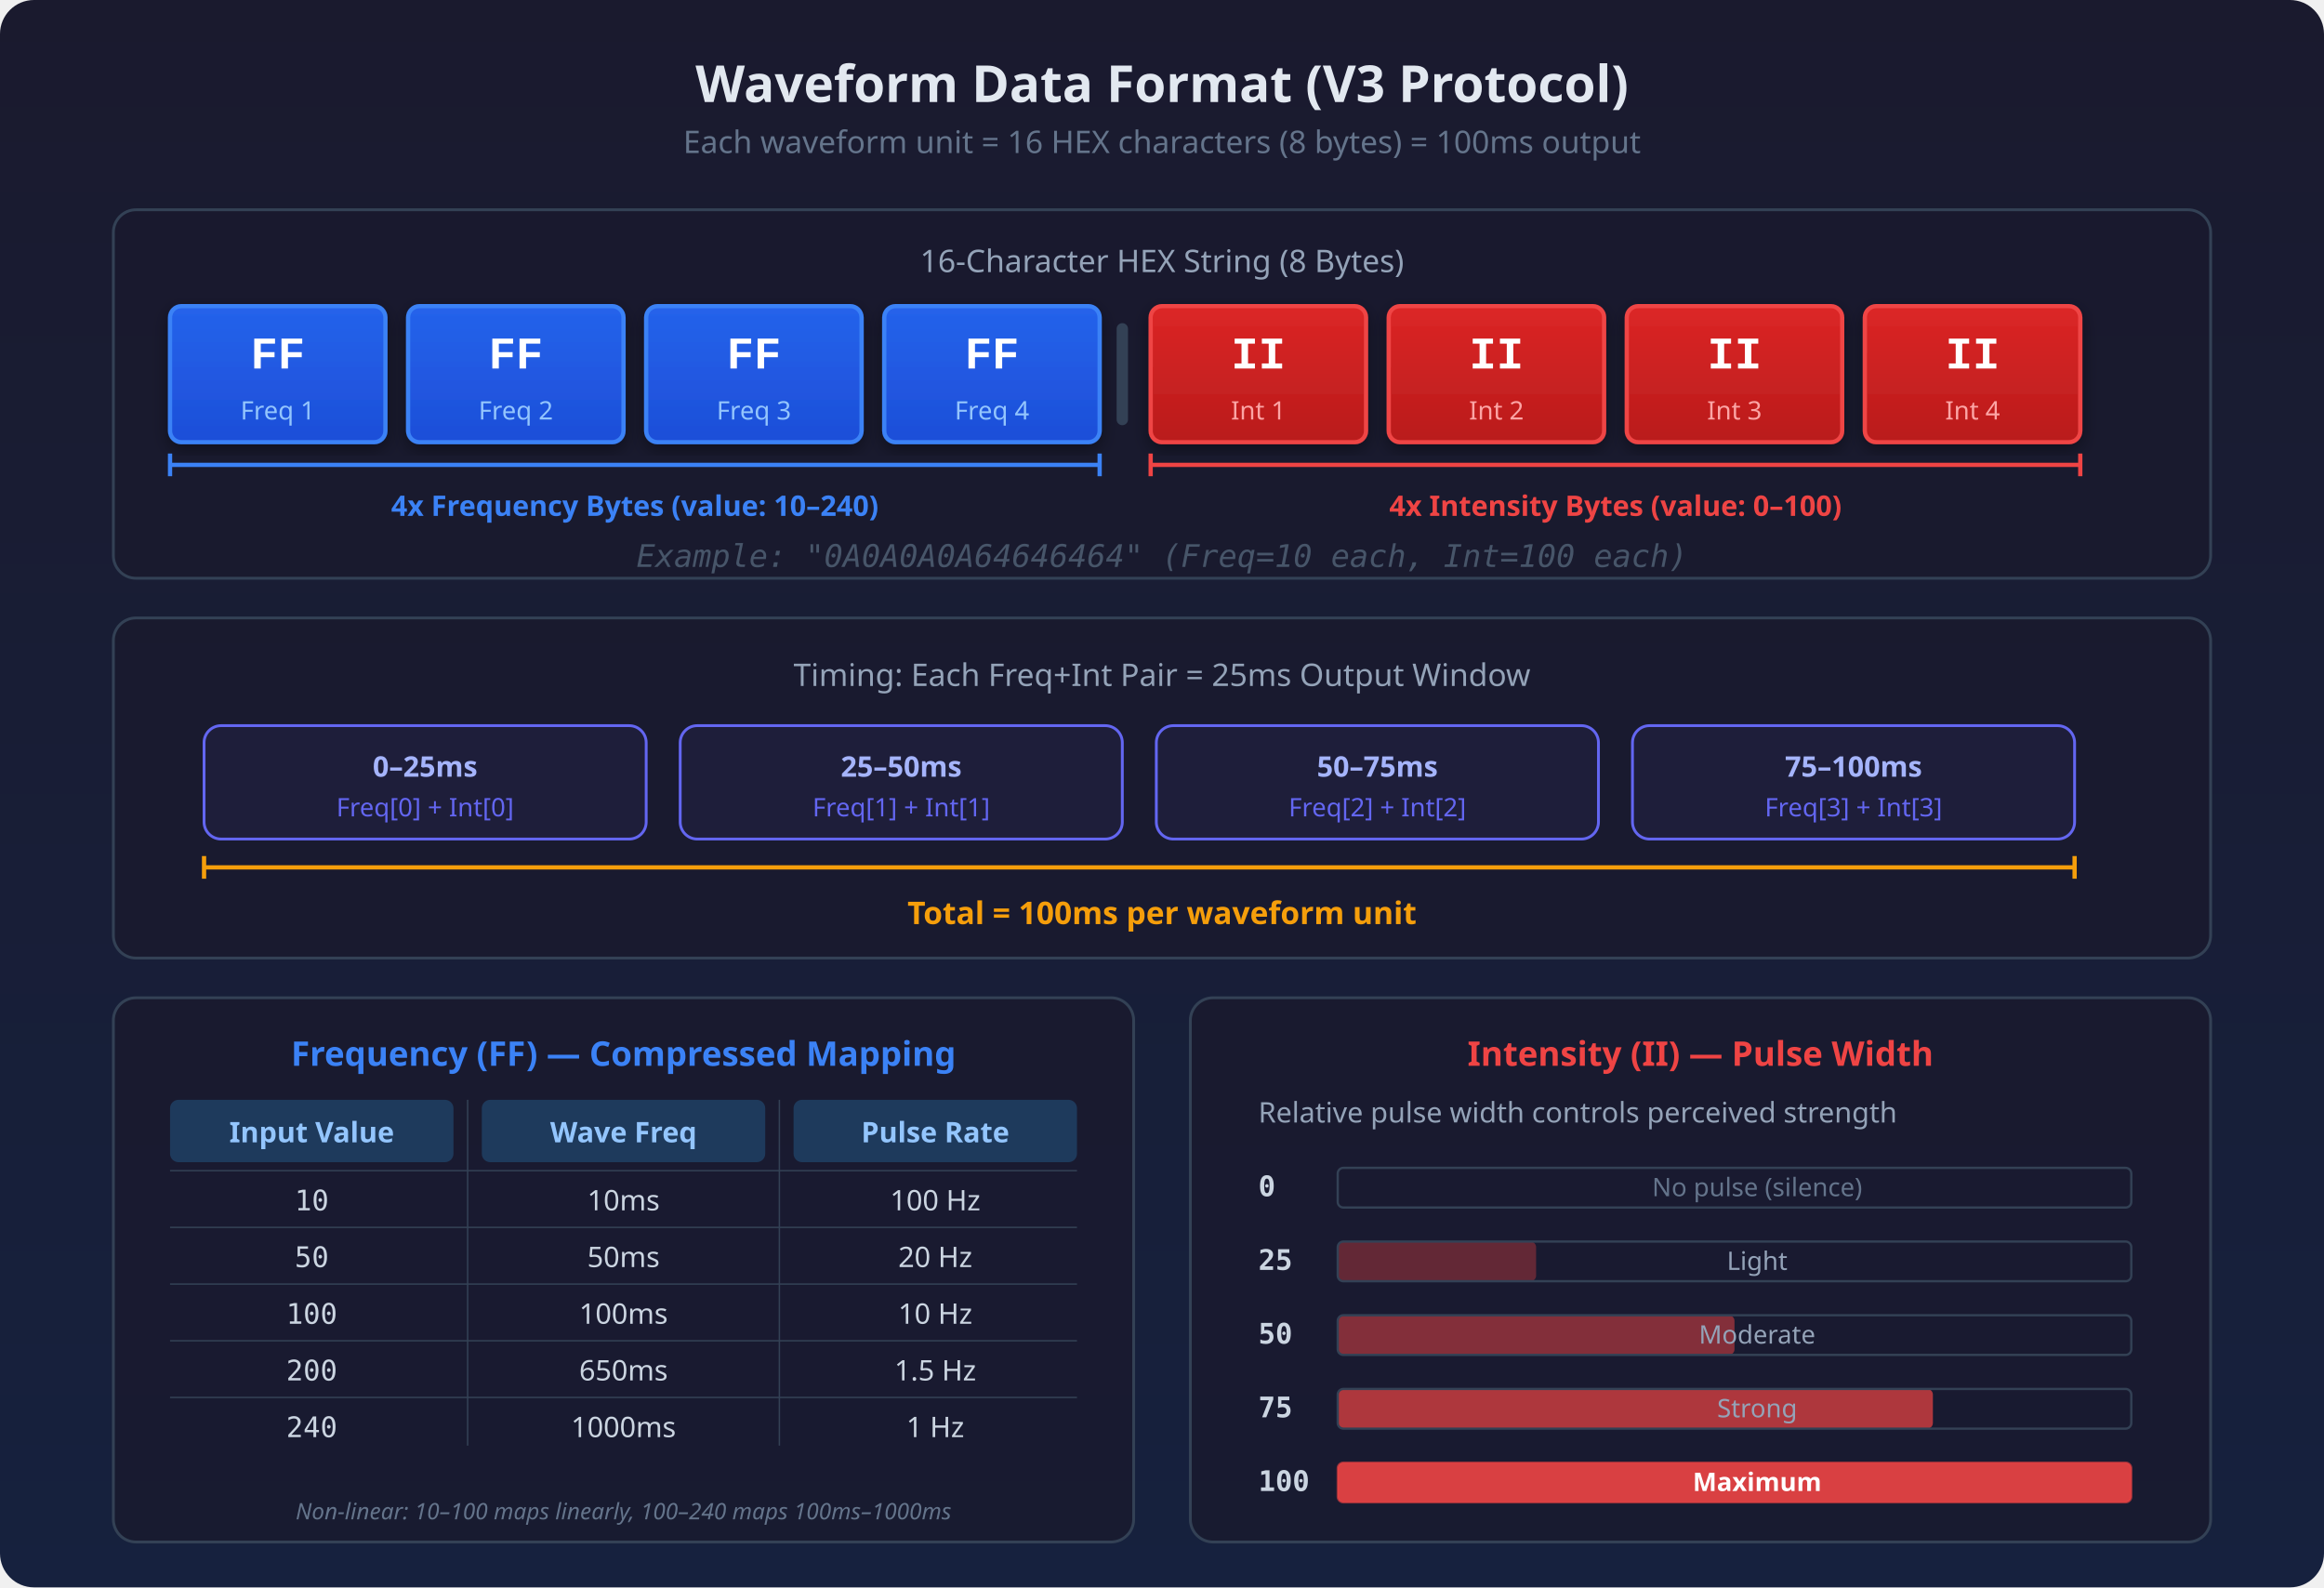
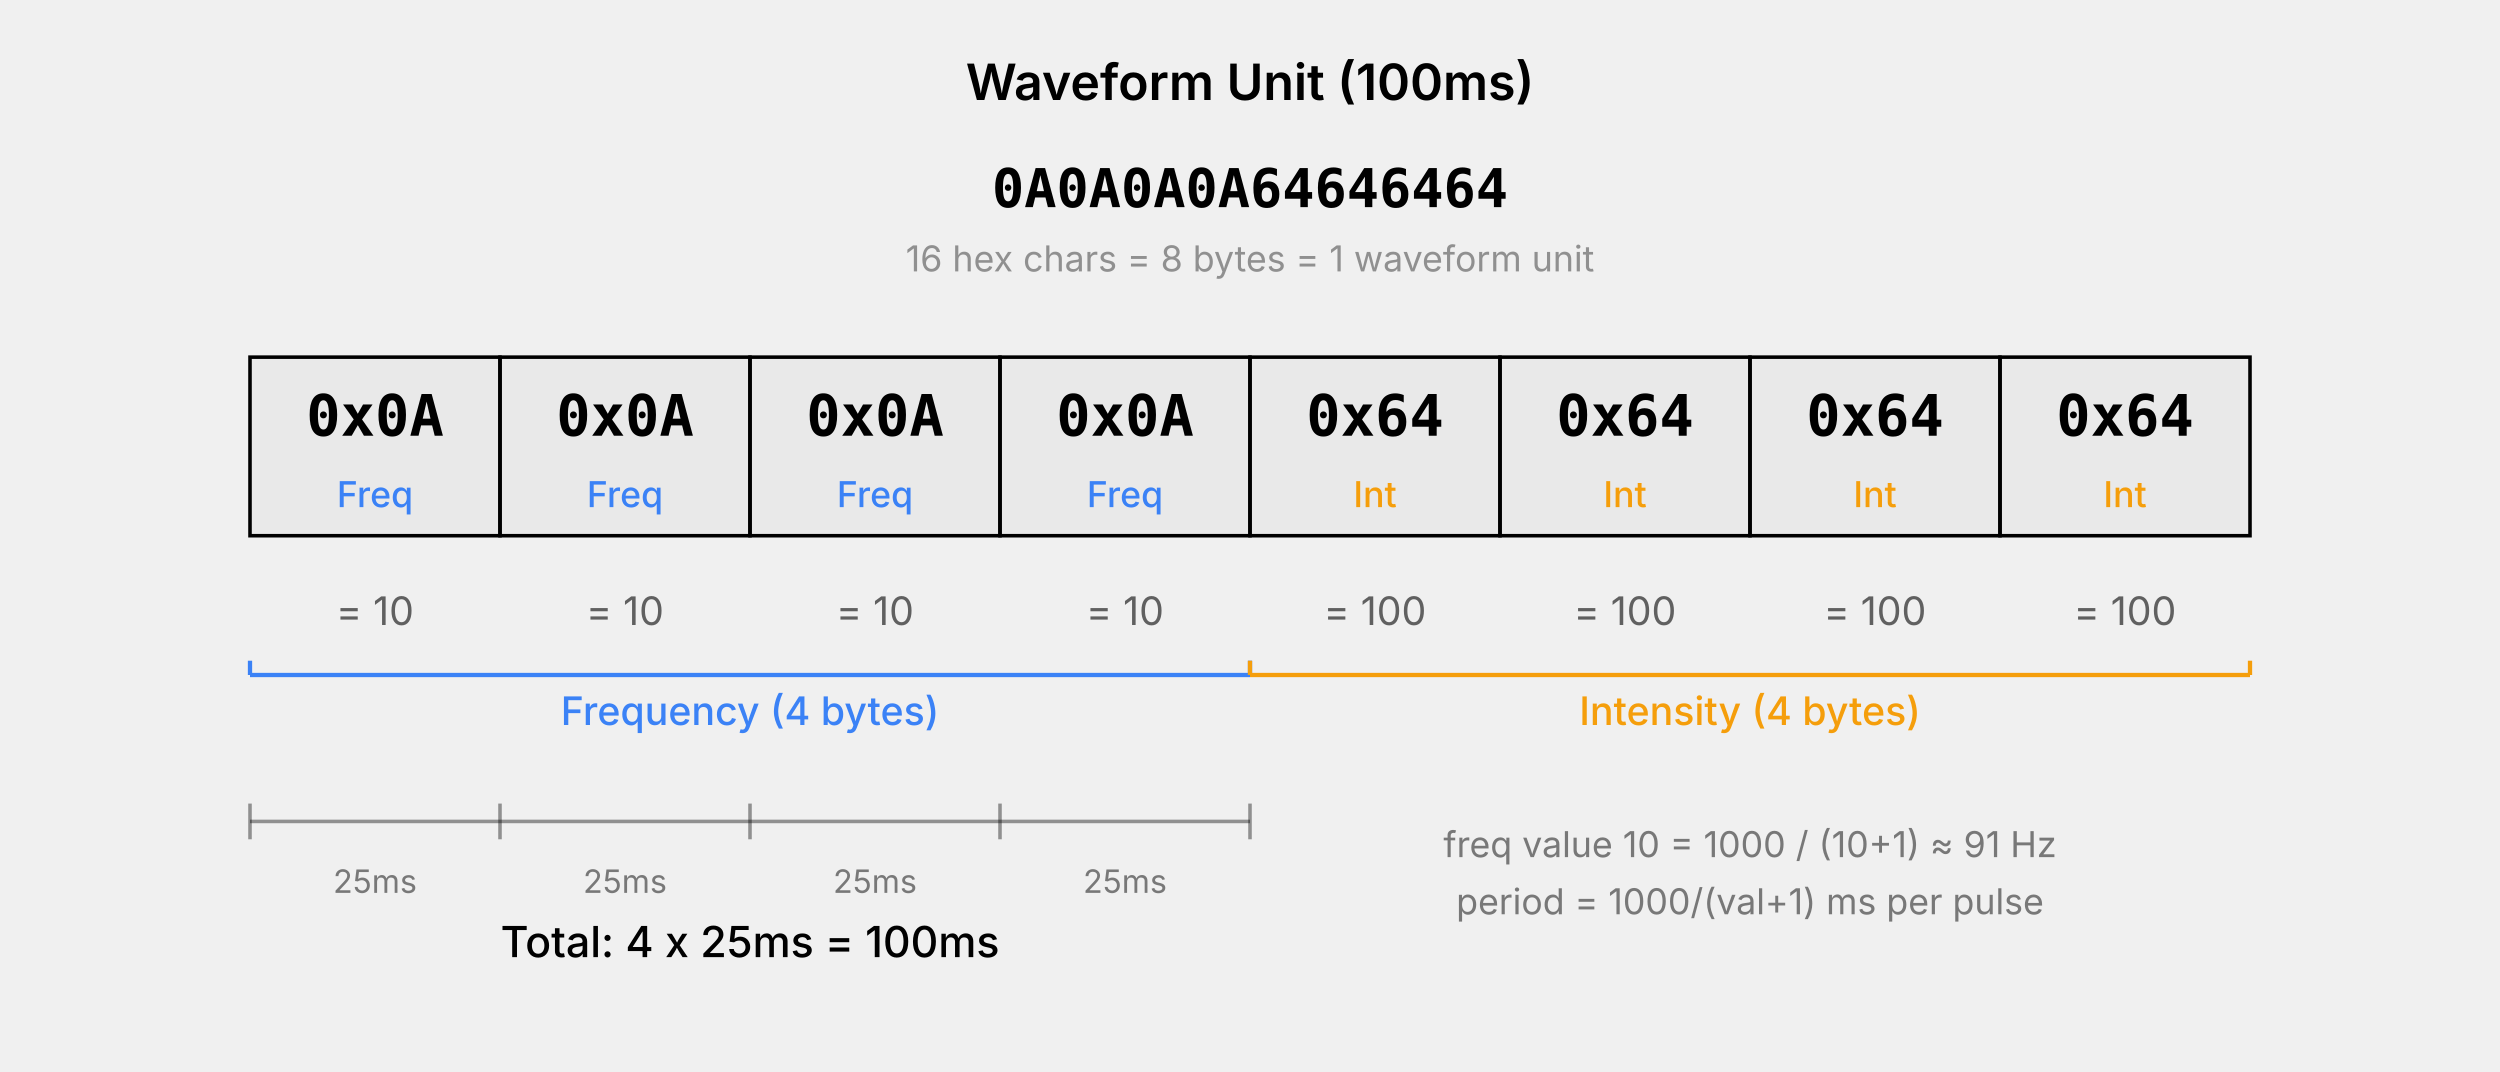
- <svg xmlns="http://www.w3.org/2000/svg" viewBox="0 0 820 560" font-family="'Segoe UI', system-ui, -apple-system, sans-serif">
-   <defs>
-     <linearGradient id="bgGrad" x1="0" y1="0" x2="0" y2="1">
-       <stop offset="0%" stop-color="#1a1a2e" />
-       <stop offset="100%" stop-color="#16213e" />
-     </linearGradient>
-     <linearGradient id="freqGrad" x1="0" y1="0" x2="0" y2="1">
-       <stop offset="0%" stop-color="#2563eb" />
-       <stop offset="100%" stop-color="#1d4ed8" />
-     </linearGradient>
-     <linearGradient id="intGrad" x1="0" y1="0" x2="0" y2="1">
-       <stop offset="0%" stop-color="#dc2626" />
-       <stop offset="100%" stop-color="#b91c1c" />
-     </linearGradient>
-     <filter id="shadow">
-       <feDropShadow dx="0" dy="2" stdDeviation="3" flood-color="#000" flood-opacity="0.4" />
-     </filter>
-     <filter id="glow">
-       <feGaussianBlur stdDeviation="1.5" result="blur" />
-       <feMerge>
-         <feMergeNode in="blur" />
-         <feMergeNode in="SourceGraphic" />
-       </feMerge>
-     </filter>
-   </defs>
-   <rect width="820" height="560" fill="url(#bgGrad)" rx="12" />
-   <text x="410" y="36" text-anchor="middle" fill="#e2e8f0" font-size="18" font-weight="600">Waveform Data Format (V3 Protocol)</text>
-   <text x="410" y="54" text-anchor="middle" fill="#64748b" font-size="11">Each waveform unit = 16 HEX characters (8 bytes) = 100ms output</text>
-   <rect x="40" y="74" width="740" height="130" rx="8" fill="#1a1a2e" fill-opacity="0.8" stroke="#334155" stroke-width="1" />
-   <text x="410" y="96" text-anchor="middle" fill="#94a3b8" font-size="11" font-weight="500">16-Character HEX String (8 Bytes)</text>
-   <rect x="60" y="108" width="76" height="48" rx="4" fill="url(#freqGrad)" stroke="#3b82f6" stroke-width="1.5" filter="url(#shadow)" />
-   <text x="98" y="130" text-anchor="middle" fill="#fff" font-size="16" font-weight="700" font-family="'Consolas', 'Courier New', monospace">FF</text>
-   <text x="98" y="148" text-anchor="middle" fill="#93c5fd" font-size="9">Freq 1</text>
-   <rect x="144" y="108" width="76" height="48" rx="4" fill="url(#freqGrad)" stroke="#3b82f6" stroke-width="1.5" filter="url(#shadow)" />
-   <text x="182" y="130" text-anchor="middle" fill="#fff" font-size="16" font-weight="700" font-family="'Consolas', 'Courier New', monospace">FF</text>
-   <text x="182" y="148" text-anchor="middle" fill="#93c5fd" font-size="9">Freq 2</text>
-   <rect x="228" y="108" width="76" height="48" rx="4" fill="url(#freqGrad)" stroke="#3b82f6" stroke-width="1.5" filter="url(#shadow)" />
-   <text x="266" y="130" text-anchor="middle" fill="#fff" font-size="16" font-weight="700" font-family="'Consolas', 'Courier New', monospace">FF</text>
-   <text x="266" y="148" text-anchor="middle" fill="#93c5fd" font-size="9">Freq 3</text>
-   <rect x="312" y="108" width="76" height="48" rx="4" fill="url(#freqGrad)" stroke="#3b82f6" stroke-width="1.5" filter="url(#shadow)" />
-   <text x="350" y="130" text-anchor="middle" fill="#fff" font-size="16" font-weight="700" font-family="'Consolas', 'Courier New', monospace">FF</text>
-   <text x="350" y="148" text-anchor="middle" fill="#93c5fd" font-size="9">Freq 4</text>
-   <rect x="394" y="114" width="4" height="36" rx="2" fill="#334155" />
-   <rect x="406" y="108" width="76" height="48" rx="4" fill="url(#intGrad)" stroke="#ef4444" stroke-width="1.5" filter="url(#shadow)" />
-   <text x="444" y="130" text-anchor="middle" fill="#fff" font-size="16" font-weight="700" font-family="'Consolas', 'Courier New', monospace">II</text>
-   <text x="444" y="148" text-anchor="middle" fill="#fca5a5" font-size="9">Int 1</text>
-   <rect x="490" y="108" width="76" height="48" rx="4" fill="url(#intGrad)" stroke="#ef4444" stroke-width="1.5" filter="url(#shadow)" />
-   <text x="528" y="130" text-anchor="middle" fill="#fff" font-size="16" font-weight="700" font-family="'Consolas', 'Courier New', monospace">II</text>
-   <text x="528" y="148" text-anchor="middle" fill="#fca5a5" font-size="9">Int 2</text>
-   <rect x="574" y="108" width="76" height="48" rx="4" fill="url(#intGrad)" stroke="#ef4444" stroke-width="1.5" filter="url(#shadow)" />
-   <text x="612" y="130" text-anchor="middle" fill="#fff" font-size="16" font-weight="700" font-family="'Consolas', 'Courier New', monospace">II</text>
-   <text x="612" y="148" text-anchor="middle" fill="#fca5a5" font-size="9">Int 3</text>
-   <rect x="658" y="108" width="76" height="48" rx="4" fill="url(#intGrad)" stroke="#ef4444" stroke-width="1.5" filter="url(#shadow)" />
-   <text x="696" y="130" text-anchor="middle" fill="#fff" font-size="16" font-weight="700" font-family="'Consolas', 'Courier New', monospace">II</text>
-   <text x="696" y="148" text-anchor="middle" fill="#fca5a5" font-size="9">Int 4</text>
-   <line x1="60" y1="164" x2="388" y2="164" stroke="#3b82f6" stroke-width="1.5" />
-   <line x1="60" y1="160" x2="60" y2="168" stroke="#3b82f6" stroke-width="1.5" />
-   <line x1="388" y1="160" x2="388" y2="168" stroke="#3b82f6" stroke-width="1.5" />
-   <text x="224" y="182" text-anchor="middle" fill="#3b82f6" font-size="10" font-weight="600">4x Frequency Bytes (value: 10–240)</text>
-   <line x1="406" y1="164" x2="734" y2="164" stroke="#ef4444" stroke-width="1.5" />
-   <line x1="406" y1="160" x2="406" y2="168" stroke="#ef4444" stroke-width="1.5" />
-   <line x1="734" y1="160" x2="734" y2="168" stroke="#ef4444" stroke-width="1.5" />
-   <text x="570" y="182" text-anchor="middle" fill="#ef4444" font-size="10" font-weight="600">4x Intensity Bytes (value: 0–100)</text>
-   <text x="410" y="200" text-anchor="middle" fill="#475569" font-size="11" font-style="italic" font-family="'Consolas', monospace">Example: "0A0A0A0A64646464"  (Freq=10 each, Int=100 each)</text>
-   <rect x="40" y="218" width="740" height="120" rx="8" fill="#1a1a2e" fill-opacity="0.8" stroke="#334155" stroke-width="1" />
-   <text x="410" y="242" text-anchor="middle" fill="#94a3b8" font-size="11" font-weight="500">Timing: Each Freq+Int Pair = 25ms Output Window</text>
-   <rect x="72" y="256" width="156" height="40" rx="6" fill="#1e1e3a" stroke="#6366f1" stroke-width="1" />
-   <text x="150" y="274" text-anchor="middle" fill="#a5b4fc" font-size="10" font-weight="600">0–25ms</text>
-   <text x="150" y="288" text-anchor="middle" fill="#6366f1" font-size="9">Freq[0] + Int[0]</text>
-   <rect x="240" y="256" width="156" height="40" rx="6" fill="#1e1e3a" stroke="#6366f1" stroke-width="1" />
-   <text x="318" y="274" text-anchor="middle" fill="#a5b4fc" font-size="10" font-weight="600">25–50ms</text>
-   <text x="318" y="288" text-anchor="middle" fill="#6366f1" font-size="9">Freq[1] + Int[1]</text>
-   <rect x="408" y="256" width="156" height="40" rx="6" fill="#1e1e3a" stroke="#6366f1" stroke-width="1" />
-   <text x="486" y="274" text-anchor="middle" fill="#a5b4fc" font-size="10" font-weight="600">50–75ms</text>
-   <text x="486" y="288" text-anchor="middle" fill="#6366f1" font-size="9">Freq[2] + Int[2]</text>
-   <rect x="576" y="256" width="156" height="40" rx="6" fill="#1e1e3a" stroke="#6366f1" stroke-width="1" />
-   <text x="654" y="274" text-anchor="middle" fill="#a5b4fc" font-size="10" font-weight="600">75–100ms</text>
-   <text x="654" y="288" text-anchor="middle" fill="#6366f1" font-size="9">Freq[3] + Int[3]</text>
-   <line x1="72" y1="306" x2="732" y2="306" stroke="#f59e0b" stroke-width="1.5" />
-   <line x1="72" y1="302" x2="72" y2="310" stroke="#f59e0b" stroke-width="1.5" />
-   <line x1="732" y1="302" x2="732" y2="310" stroke="#f59e0b" stroke-width="1.5" />
-   <text x="410" y="326" text-anchor="middle" fill="#f59e0b" font-size="11" font-weight="600">Total = 100ms per waveform unit</text>
-   <rect x="40" y="352" width="360" height="192" rx="8" fill="#1a1a2e" fill-opacity="0.8" stroke="#334155" stroke-width="1" />
-   <text x="220" y="376" text-anchor="middle" fill="#3b82f6" font-size="12" font-weight="600">Frequency (FF) — Compressed Mapping</text>
-   <rect x="60" y="388" width="100" height="22" rx="3" fill="#1e3a5c" />
-   <text x="110" y="403" text-anchor="middle" fill="#93c5fd" font-size="10" font-weight="600">Input Value</text>
-   <rect x="170" y="388" width="100" height="22" rx="3" fill="#1e3a5c" />
-   <text x="220" y="403" text-anchor="middle" fill="#93c5fd" font-size="10" font-weight="600">Wave Freq</text>
-   <rect x="280" y="388" width="100" height="22" rx="3" fill="#1e3a5c" />
-   <text x="330" y="403" text-anchor="middle" fill="#93c5fd" font-size="10" font-weight="600">Pulse Rate</text>
-   <line x1="60" y1="413" x2="380" y2="413" stroke="#334155" stroke-width="0.5" />
-   <line x1="60" y1="433" x2="380" y2="433" stroke="#334155" stroke-width="0.5" />
-   <line x1="60" y1="453" x2="380" y2="453" stroke="#334155" stroke-width="0.5" />
-   <line x1="60" y1="473" x2="380" y2="473" stroke="#334155" stroke-width="0.5" />
-   <line x1="60" y1="493" x2="380" y2="493" stroke="#334155" stroke-width="0.5" />
-   <line x1="165" y1="388" x2="165" y2="510" stroke="#334155" stroke-width="0.5" />
-   <line x1="275" y1="388" x2="275" y2="510" stroke="#334155" stroke-width="0.5" />
-   <text x="110" y="427" text-anchor="middle" fill="#cbd5e1" font-size="10" font-family="'Consolas', monospace">10</text>
-   <text x="220" y="427" text-anchor="middle" fill="#cbd5e1" font-size="10">10ms</text>
-   <text x="330" y="427" text-anchor="middle" fill="#cbd5e1" font-size="10">100 Hz</text>
-   <text x="110" y="447" text-anchor="middle" fill="#cbd5e1" font-size="10" font-family="'Consolas', monospace">50</text>
-   <text x="220" y="447" text-anchor="middle" fill="#cbd5e1" font-size="10">50ms</text>
-   <text x="330" y="447" text-anchor="middle" fill="#cbd5e1" font-size="10">20 Hz</text>
-   <text x="110" y="467" text-anchor="middle" fill="#cbd5e1" font-size="10" font-family="'Consolas', monospace">100</text>
-   <text x="220" y="467" text-anchor="middle" fill="#cbd5e1" font-size="10">100ms</text>
-   <text x="330" y="467" text-anchor="middle" fill="#cbd5e1" font-size="10">10 Hz</text>
-   <text x="110" y="487" text-anchor="middle" fill="#cbd5e1" font-size="10" font-family="'Consolas', monospace">200</text>
-   <text x="220" y="487" text-anchor="middle" fill="#cbd5e1" font-size="10">650ms</text>
-   <text x="330" y="487" text-anchor="middle" fill="#cbd5e1" font-size="10">1.5 Hz</text>
-   <text x="110" y="507" text-anchor="middle" fill="#cbd5e1" font-size="10" font-family="'Consolas', monospace">240</text>
-   <text x="220" y="507" text-anchor="middle" fill="#cbd5e1" font-size="10">1000ms</text>
-   <text x="330" y="507" text-anchor="middle" fill="#cbd5e1" font-size="10">1 Hz</text>
-   <text x="220" y="536" text-anchor="middle" fill="#64748b" font-size="8" font-style="italic">Non-linear: 10–100 maps linearly, 100–240 maps 100ms–1000ms</text>
-   <rect x="420" y="352" width="360" height="192" rx="8" fill="#1a1a2e" fill-opacity="0.8" stroke="#334155" stroke-width="1" />
-   <text x="600" y="376" text-anchor="middle" fill="#ef4444" font-size="12" font-weight="600">Intensity (II) — Pulse Width</text>
-   <text x="444" y="396" fill="#94a3b8" font-size="10">Relative pulse width controls perceived strength</text>
-   <text x="444" y="422" fill="#cbd5e1" font-size="10" font-family="'Consolas', monospace" font-weight="600">  0</text>
-   <rect x="472" y="412" width="280" height="14" rx="2" fill="none" stroke="#334155" stroke-width="0.8" />
-   <text x="620" y="422" text-anchor="middle" fill="#64748b" font-size="9">No pulse (silence)</text>
-   <text x="444" y="448" fill="#cbd5e1" font-size="10" font-family="'Consolas', monospace" font-weight="600"> 25</text>
-   <rect x="472" y="438" width="70" height="14" rx="2" fill="#ef4444" fill-opacity="0.35" />
-   <rect x="472" y="438" width="280" height="14" rx="2" fill="none" stroke="#334155" stroke-width="0.8" />
-   <text x="620" y="448" text-anchor="middle" fill="#94a3b8" font-size="9">Light</text>
-   <text x="444" y="474" fill="#cbd5e1" font-size="10" font-family="'Consolas', monospace" font-weight="600"> 50</text>
-   <rect x="472" y="464" width="140" height="14" rx="2" fill="#ef4444" fill-opacity="0.5" />
-   <rect x="472" y="464" width="280" height="14" rx="2" fill="none" stroke="#334155" stroke-width="0.8" />
-   <text x="620" y="474" text-anchor="middle" fill="#94a3b8" font-size="9">Moderate</text>
-   <text x="444" y="500" fill="#cbd5e1" font-size="10" font-family="'Consolas', monospace" font-weight="600"> 75</text>
-   <rect x="472" y="490" width="210" height="14" rx="2" fill="#ef4444" fill-opacity="0.7" />
-   <rect x="472" y="490" width="280" height="14" rx="2" fill="none" stroke="#334155" stroke-width="0.8" />
-   <text x="620" y="500" text-anchor="middle" fill="#94a3b8" font-size="9">Strong</text>
-   <text x="444" y="526" fill="#cbd5e1" font-size="10" font-family="'Consolas', monospace" font-weight="600">100</text>
-   <rect x="472" y="516" width="280" height="14" rx="2" fill="#ef4444" fill-opacity="0.9" />
-   <rect x="472" y="516" width="280" height="14" rx="2" fill="none" stroke="#ef4444" stroke-width="0.8" stroke-opacity="0.6" />
-   <text x="620" y="526" text-anchor="middle" fill="#fff" font-size="9" font-weight="600">Maximum</text>
-   <rect x="420" y="538" width="360" height="0" rx="4" />
+ <svg xmlns="http://www.w3.org/2000/svg" viewBox="0 0 700 300" font-family="system-ui, -apple-system, sans-serif" font-size="13">
+   <text x="350" y="28" text-anchor="middle" font-size="14" font-weight="600" fill="currentColor">Waveform Unit (100ms)</text>
+   <text x="350" y="58" text-anchor="middle" font-size="15" font-family="monospace, monospace" font-weight="600" fill="currentColor">0A0A0A0A64646464</text>
+   <text x="350" y="76" text-anchor="middle" font-size="10" fill="currentColor" opacity="0.4">16 hex chars = 8 bytes = 1 waveform unit</text>
+   <rect x="70" y="100" width="70" height="50" stroke="currentColor" stroke-width="1" fill="currentColor" fill-opacity="0.03" />
+   <text x="105" y="122" text-anchor="middle" font-size="16" font-weight="600" font-family="monospace, monospace" fill="currentColor">0x0A</text>
+   <text x="105" y="142" text-anchor="middle" font-size="10" font-weight="500" fill="#3b82f6">Freq</text>
+   <text x="105" y="175" text-anchor="middle" font-size="11" fill="currentColor" opacity="0.6">= 10</text>
+   <rect x="140" y="100" width="70" height="50" stroke="currentColor" stroke-width="1" fill="currentColor" fill-opacity="0.03" />
+   <text x="175" y="122" text-anchor="middle" font-size="16" font-weight="600" font-family="monospace, monospace" fill="currentColor">0x0A</text>
+   <text x="175" y="142" text-anchor="middle" font-size="10" font-weight="500" fill="#3b82f6">Freq</text>
+   <text x="175" y="175" text-anchor="middle" font-size="11" fill="currentColor" opacity="0.6">= 10</text>
+   <rect x="210" y="100" width="70" height="50" stroke="currentColor" stroke-width="1" fill="currentColor" fill-opacity="0.03" />
+   <text x="245" y="122" text-anchor="middle" font-size="16" font-weight="600" font-family="monospace, monospace" fill="currentColor">0x0A</text>
+   <text x="245" y="142" text-anchor="middle" font-size="10" font-weight="500" fill="#3b82f6">Freq</text>
+   <text x="245" y="175" text-anchor="middle" font-size="11" fill="currentColor" opacity="0.6">= 10</text>
+   <rect x="280" y="100" width="70" height="50" stroke="currentColor" stroke-width="1" fill="currentColor" fill-opacity="0.03" />
+   <text x="315" y="122" text-anchor="middle" font-size="16" font-weight="600" font-family="monospace, monospace" fill="currentColor">0x0A</text>
+   <text x="315" y="142" text-anchor="middle" font-size="10" font-weight="500" fill="#3b82f6">Freq</text>
+   <text x="315" y="175" text-anchor="middle" font-size="11" fill="currentColor" opacity="0.6">= 10</text>
+   <rect x="350" y="100" width="70" height="50" stroke="currentColor" stroke-width="1" fill="currentColor" fill-opacity="0.03" />
+   <text x="385" y="122" text-anchor="middle" font-size="16" font-weight="600" font-family="monospace, monospace" fill="currentColor">0x64</text>
+   <text x="385" y="142" text-anchor="middle" font-size="10" font-weight="500" fill="#f59e0b">Int</text>
+   <text x="385" y="175" text-anchor="middle" font-size="11" fill="currentColor" opacity="0.6">= 100</text>
+   <rect x="420" y="100" width="70" height="50" stroke="currentColor" stroke-width="1" fill="currentColor" fill-opacity="0.03" />
+   <text x="455" y="122" text-anchor="middle" font-size="16" font-weight="600" font-family="monospace, monospace" fill="currentColor">0x64</text>
+   <text x="455" y="142" text-anchor="middle" font-size="10" font-weight="500" fill="#f59e0b">Int</text>
+   <text x="455" y="175" text-anchor="middle" font-size="11" fill="currentColor" opacity="0.6">= 100</text>
+   <rect x="490" y="100" width="70" height="50" stroke="currentColor" stroke-width="1" fill="currentColor" fill-opacity="0.03" />
+   <text x="525" y="122" text-anchor="middle" font-size="16" font-weight="600" font-family="monospace, monospace" fill="currentColor">0x64</text>
+   <text x="525" y="142" text-anchor="middle" font-size="10" font-weight="500" fill="#f59e0b">Int</text>
+   <text x="525" y="175" text-anchor="middle" font-size="11" fill="currentColor" opacity="0.6">= 100</text>
+   <rect x="560" y="100" width="70" height="50" stroke="currentColor" stroke-width="1" fill="currentColor" fill-opacity="0.03" />
+   <text x="595" y="122" text-anchor="middle" font-size="16" font-weight="600" font-family="monospace, monospace" fill="currentColor">0x64</text>
+   <text x="595" y="142" text-anchor="middle" font-size="10" font-weight="500" fill="#f59e0b">Int</text>
+   <text x="595" y="175" text-anchor="middle" font-size="11" fill="currentColor" opacity="0.6">= 100</text>
+   <line x1="70" y1="189" x2="350" y2="189" stroke="#3b82f6" stroke-width="1.2" />
+   <line x1="70" y1="185" x2="70" y2="189" stroke="#3b82f6" stroke-width="1.2" />
+   <line x1="350" y1="185" x2="350" y2="189" stroke="#3b82f6" stroke-width="1.2" />
+   <text x="210" y="203" text-anchor="middle" font-size="11" font-weight="500" fill="#3b82f6">Frequency (4 bytes)</text>
+   <line x1="350" y1="189" x2="630" y2="189" stroke="#f59e0b" stroke-width="1.2" />
+   <line x1="350" y1="185" x2="350" y2="189" stroke="#f59e0b" stroke-width="1.2" />
+   <line x1="630" y1="185" x2="630" y2="189" stroke="#f59e0b" stroke-width="1.2" />
+   <text x="490" y="203" text-anchor="middle" font-size="11" font-weight="500" fill="#f59e0b">Intensity (4 bytes)</text>
+   <line x1="70" y1="230" x2="350" y2="230" stroke="currentColor" stroke-width="1" opacity="0.4" />
+   <line x1="70" y1="225" x2="70" y2="235" stroke="currentColor" stroke-width="1" opacity="0.4" />
+   <text x="105" y="250" text-anchor="middle" font-size="9" fill="currentColor" opacity="0.5">25ms</text>
+   <line x1="140" y1="225" x2="140" y2="235" stroke="currentColor" stroke-width="1" opacity="0.4" />
+   <text x="175" y="250" text-anchor="middle" font-size="9" fill="currentColor" opacity="0.5">25ms</text>
+   <line x1="210" y1="225" x2="210" y2="235" stroke="currentColor" stroke-width="1" opacity="0.4" />
+   <text x="245" y="250" text-anchor="middle" font-size="9" fill="currentColor" opacity="0.5">25ms</text>
+   <line x1="280" y1="225" x2="280" y2="235" stroke="currentColor" stroke-width="1" opacity="0.4" />
+   <text x="315" y="250" text-anchor="middle" font-size="9" fill="currentColor" opacity="0.5">25ms</text>
+   <line x1="350" y1="225" x2="350" y2="235" stroke="currentColor" stroke-width="1" opacity="0.4" />
+   <text x="210" y="268" text-anchor="middle" font-size="12" font-weight="500" fill="currentColor">Total: 4 x 25ms = 100ms</text>
+   <text x="490" y="240" text-anchor="middle" font-size="10" fill="currentColor" opacity="0.5">freq value 10 = 1000 / (10+1) ≈ 91 Hz</text>
+   <text x="490" y="256" text-anchor="middle" font-size="10" fill="currentColor" opacity="0.5">period = 1000/(val+1) ms per pulse</text>
</svg>
